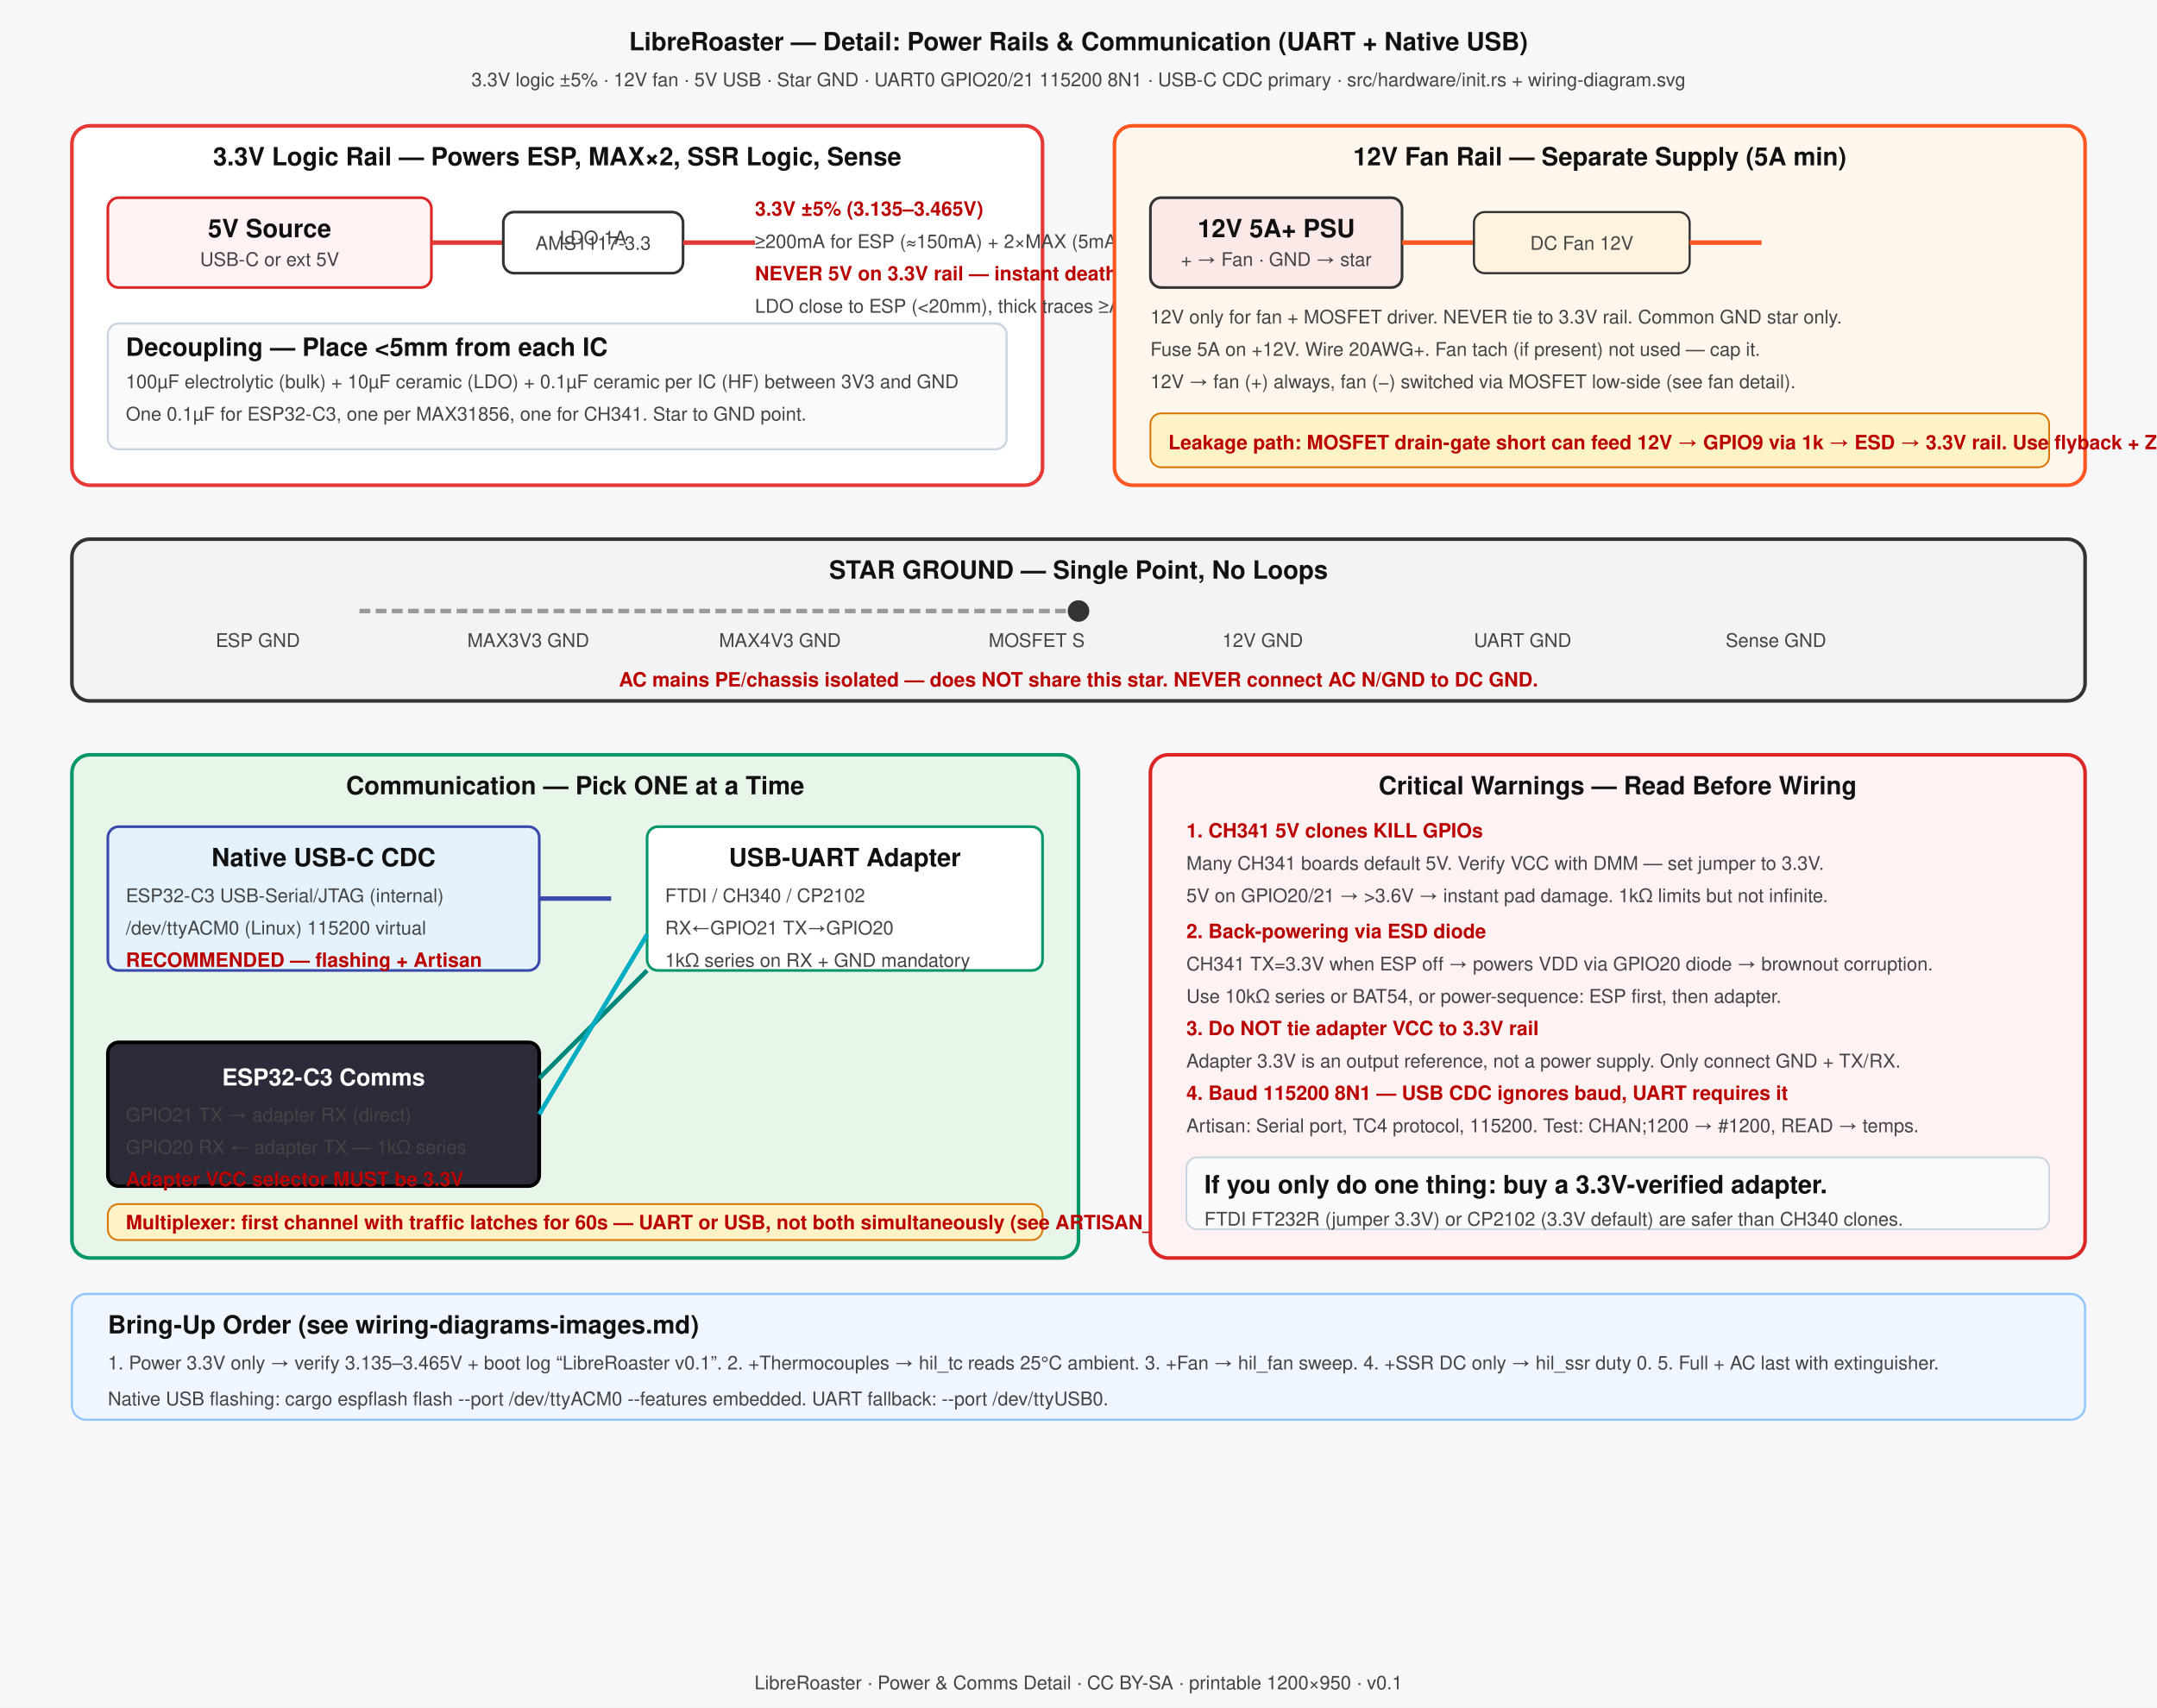
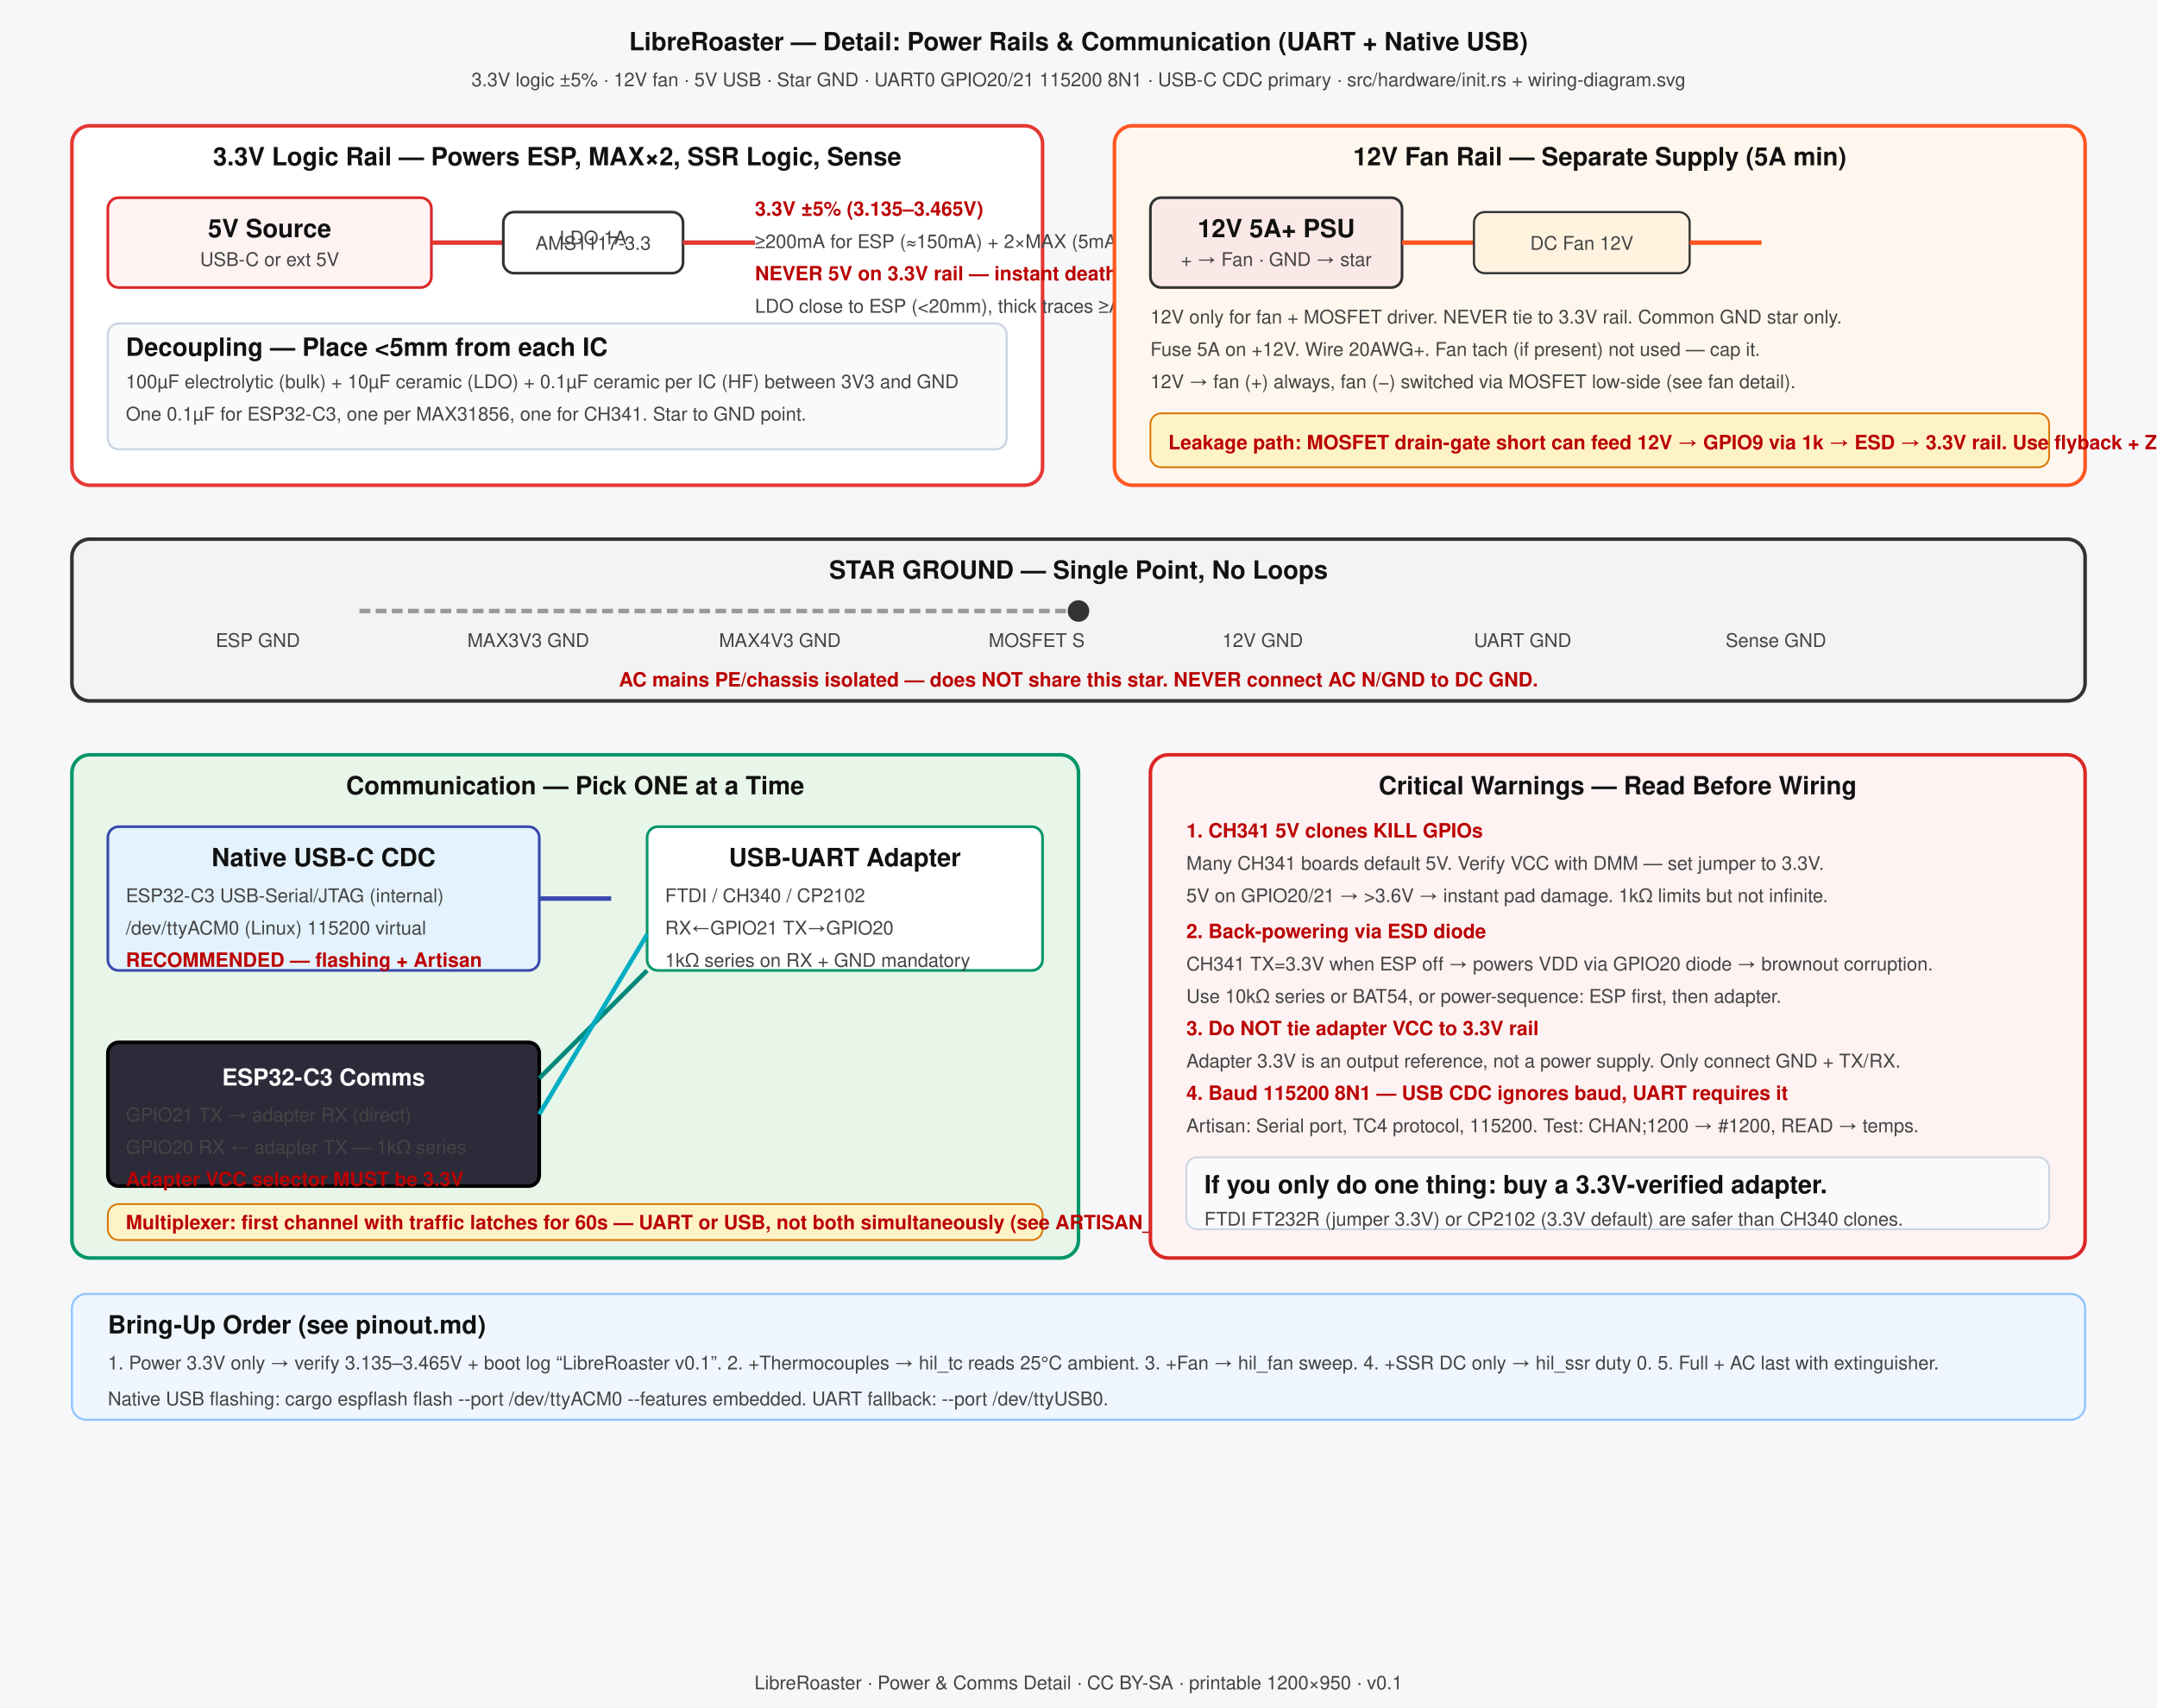
<svg xmlns="http://www.w3.org/2000/svg" width="1200" height="950" viewBox="0 0 1200 950" font-family="Helvetica,Arial,sans-serif">
  <defs>
    <style>
.box{stroke:#333;stroke-width:1.5;rx:8;} .chip{fill:#2b2b3a;stroke:#000;stroke-width:2;}
.t{fill:#111;font-size:14px;font-weight:bold;} .tw{fill:#fff;font-size:13px;font-weight:bold;}
.p{fill:#111;font-size:11px;} .pw{fill:#fff;font-size:11px;} .n{fill:#444;font-size:10.5px;}
.w{fill:#b00;font-size:11px;font-weight:bold;} .wire{stroke-width:2.5;fill:none;}
</style>
  </defs>
  <rect width="1200" height="950" fill="#f7f7f9" />
  <text x="600" y="28" text-anchor="middle" class="t" font-size="20">LibreRoaster — Detail: Power Rails &amp; Communication (UART + Native USB)</text>
  <text x="600" y="48" text-anchor="middle" class="n">3.3V logic ±5% · 12V fan · 5V USB · Star GND · UART0 GPIO20/21 115200 8N1 · USB-C CDC primary · src/hardware/init.rs + wiring-diagram.svg</text>
  <rect x="40" y="70" width="540" height="200" rx="10" fill="#fff" stroke="#E53935" stroke-width="2" />
  <text x="310" y="92" text-anchor="middle" class="t">3.3V Logic Rail — Powers ESP, MAX×2, SSR Logic, Sense</text>
  <rect x="60" y="110" width="180" height="50" rx="6" fill="#fef2f2" stroke="#dc2626" stroke-width="1.5" />
  <text x="150" y="132" text-anchor="middle" class="t" font-size="11">5V Source</text>
  <text x="150" y="148" text-anchor="middle" class="n">USB-C or ext 5V</text>
  <line x1="240" y1="135" x2="280" y2="135" class="wire" stroke="#E53935" />
  <rect x="280" y="118" width="100" height="34" rx="6" fill="#fff" stroke="#333" stroke-width="1.5" />
  <text x="330" y="139" text-anchor="middle" class="n">AMS1117-3.3</text>
  <text x="330" y="136" text-anchor="middle" class="n" font-size="8">LDO 1A</text>
  <line x1="380" y1="135" x2="420" y2="135" class="wire" stroke="#E53935" />
  <text x="420" y="120" class="w">3.3V ±5% (3.135–3.465V)</text>
  <text x="420" y="138" class="n">≥200mA for ESP (≈150mA) + 2×MAX (5mA) + SSR + sense</text>
  <text x="420" y="156" class="w">NEVER 5V on 3.3V rail — instant death</text>
  <text x="420" y="174" class="n">LDO close to ESP (&lt;20mm), thick traces ≥AWG20</text>
  <rect x="60" y="180" width="500" height="70" rx="6" fill="#f8fafc" stroke="#cbd5e1" stroke-width="1.2" />
  <text x="70" y="198" class="t" font-size="11">Decoupling — Place &lt;5mm from each IC</text>
  <text x="70" y="216" class="n">100µF electrolytic (bulk) + 10µF ceramic (LDO) + 0.1µF ceramic per IC (HF) between 3V3 and GND</text>
  <text x="70" y="234" class="n">One 0.1µF for ESP32-C3, one per MAX31856, one for CH341. Star to GND point.</text>
  <rect x="620" y="70" width="540" height="200" rx="10" fill="#fff7ed" stroke="#FF5722" stroke-width="2" />
  <text x="890" y="92" text-anchor="middle" class="t">12V Fan Rail — Separate Supply (5A min)</text>
  <rect x="640" y="110" width="140" height="50" rx="6" fill="#fbe9e7" stroke="#333" stroke-width="1.5" />
  <text x="710" y="132" text-anchor="middle" class="t" font-size="11">12V 5A+ PSU</text>
  <text x="710" y="148" text-anchor="middle" class="n">+ → Fan · GND → star</text>
  <line x1="780" y1="135" x2="820" y2="135" class="wire" stroke="#FF5722" />
  <rect x="820" y="118" width="120" height="34" rx="6" fill="#fff3e0" stroke="#333" stroke-width="1.2" />
  <text x="880" y="139" text-anchor="middle" class="n">DC Fan 12V</text>
  <line x1="940" y1="135" x2="980" y2="135" class="wire" stroke="#FF5722" />
  <text x="640" y="180" class="n">12V only for fan + MOSFET driver. NEVER tie to 3.3V rail. Common GND star only.</text>
  <text x="640" y="198" class="n">Fuse 5A on +12V. Wire 20AWG+. Fan tach (if present) not used — cap it.</text>
  <text x="640" y="216" class="n">12V → fan (+) always, fan (−) switched via MOSFET low-side (see fan detail).</text>
  <rect x="640" y="230" width="500" height="30" rx="6" fill="#fef3c7" stroke="#d97706" stroke-width="1" />
  <text x="650" y="250" class="w" font-size="10"> Leakage path: MOSFET drain-gate short can feed 12V → GPIO9 via 1k → ESD → 3.3V rail. Use flyback + Zener + proper MOSFET.</text>
  <rect x="40" y="300" width="1120" height="90" rx="10" fill="#f3f3f3" stroke="#333" stroke-width="2" />
  <text x="600" y="322" text-anchor="middle" class="t">STAR GROUND — Single Point, No Loops</text>
  <line x1="200" y1="340" x2="600" y2="340" class="wire" stroke="#999" stroke-dasharray="6 3" />
  <text x="120" y="360" class="n">ESP GND</text>
  <text x="260" y="360" class="n">MAX3V3 GND</text>
  <text x="400" y="360" class="n">MAX4V3 GND</text>
  <text x="550" y="360" class="n">MOSFET S</text>
  <text x="680" y="360" class="n">12V GND</text>
  <text x="820" y="360" class="n">UART GND</text>
  <text x="960" y="360" class="n">Sense GND</text>
  <circle cx="600" cy="340" r="6" fill="#333" />
  <text x="600" y="382" text-anchor="middle" class="w">AC mains PE/chassis isolated — does NOT share this star. NEVER connect AC N/GND to DC GND.</text>
  <rect x="40" y="420" width="560" height="280" rx="10" fill="#e8f5e9" stroke="#059669" stroke-width="2" />
  <text x="320" y="442" text-anchor="middle" class="t">Communication — Pick ONE at a Time</text>
  <rect x="60" y="460" width="240" height="80" rx="6" fill="#e3f2fd" stroke="#3949AB" stroke-width="1.5" />
  <text x="180" y="482" text-anchor="middle" class="t" font-size="11">Native USB-C CDC</text>
  <text x="70" y="502" class="n">ESP32-C3 USB-Serial/JTAG (internal)</text>
  <text x="70" y="520" class="n">/dev/ttyACM0 (Linux) 115200 virtual</text>
  <text x="70" y="538" class="w">RECOMMENDED — flashing + Artisan</text>
  <line x1="300" y1="500" x2="340" y2="500" class="wire" stroke="#3949AB" />
  <rect x="360" y="460" width="220" height="80" rx="6" fill="#fff" stroke="#059669" stroke-width="1.5" />
  <text x="470" y="482" text-anchor="middle" class="t" font-size="11">USB-UART Adapter</text>
  <text x="370" y="502" class="n">FTDI / CH340 / CP2102</text>
  <text x="370" y="520" class="n">RX←GPIO21 TX→GPIO20</text>
  <text x="370" y="538" class="n">1kΩ series on RX + GND mandatory</text>
  <rect x="60" y="580" width="240" height="80" rx="6" class="chip" />
  <text x="180" y="604" text-anchor="middle" class="tw">ESP32-C3 Comms</text>
  <text x="70" y="624" class="n">GPIO21 TX → adapter RX (direct)</text>
  <text x="70" y="642" class="n">GPIO20 RX ← adapter TX — 1kΩ series</text>
  <text x="70" y="660" class="w">Adapter VCC selector MUST be 3.3V</text>
  <line x1="300" y1="600" x2="360" y2="540" class="wire" stroke="#00897B" />
  <line x1="300" y1="620" x2="360" y2="520" class="wire" stroke="#00ACC1" />
  <rect x="60" y="670" width="520" height="20" rx="6" fill="#fef3c7" stroke="#d97706" stroke-width="1" />
  <text x="70" y="684" class="w" font-size="10">Multiplexer: first channel with traffic latches for 60s — UART or USB, not both simultaneously (see ARTISAN_CONNECTION.md)</text>
  <rect x="640" y="420" width="520" height="280" rx="10" fill="#fef2f2" stroke="#dc2626" stroke-width="2" />
  <text x="900" y="442" text-anchor="middle" class="t">Critical Warnings — Read Before Wiring</text>
  <text x="660" y="466" class="w">1. CH341 5V clones KILL GPIOs</text>
  <text x="660" y="484" class="n">   Many CH341 boards default 5V. Verify VCC with DMM — set jumper to 3.3V.</text>
  <text x="660" y="502" class="n">   5V on GPIO20/21 → &gt;3.6V → instant pad damage. 1kΩ limits but not infinite.</text>
  <text x="660" y="522" class="w">2. Back-powering via ESD diode</text>
  <text x="660" y="540" class="n">   CH341 TX=3.3V when ESP off → powers VDD via GPIO20 diode → brownout corruption.</text>
  <text x="660" y="558" class="n">   Use 10kΩ series or BAT54, or power-sequence: ESP first, then adapter.</text>
  <text x="660" y="576" class="w">3. Do NOT tie adapter VCC to 3.3V rail</text>
  <text x="660" y="594" class="n">   Adapter 3.3V is an output reference, not a power supply. Only connect GND + TX/RX.</text>
  <text x="660" y="612" class="w">4. Baud 115200 8N1 — USB CDC ignores baud, UART requires it</text>
  <text x="660" y="630" class="n">   Artisan: Serial port, TC4 protocol, 115200. Test: CHAN;1200 → #1200, READ → temps.</text>
  <rect x="660" y="644" width="480" height="40" rx="6" fill="#f8fafc" stroke="#cbd5e1" stroke-width="1" />
  <text x="670" y="664" class="t" font-size="11">If you only do one thing: buy a 3.3V-verified adapter.</text>
  <text x="670" y="682" class="n">FTDI FT232R (jumper 3.3V) or CP2102 (3.3V default) are safer than CH340 clones.</text>
  <rect x="40" y="720" width="1120" height="70" rx="8" fill="#eff6ff" stroke="#93c5fd" stroke-width="1.2" />
-   <text x="60" y="742" class="t" font-size="12">Bring-Up Order (see wiring-diagrams-images.md)</text>
+   <text x="60" y="742" class="t" font-size="12">Bring-Up Order (see pinout.md)</text>
  <text x="60" y="762" class="n">1. Power 3.3V only → verify 3.135–3.465V + boot log “LibreRoaster v0.1”.  2. +Thermocouples → hil_tc reads 25°C ambient.  3. +Fan → hil_fan sweep.  4. +SSR DC only → hil_ssr duty 0.  5. Full + AC last with extinguisher.</text>
  <text x="60" y="782" class="n">Native USB flashing: cargo espflash flash --port /dev/ttyACM0 --features embedded. UART fallback: --port /dev/ttyUSB0.</text>
  <text x="600" y="940" text-anchor="middle" class="n" font-size="10">LibreRoaster · Power &amp; Comms Detail · CC BY-SA · printable 1200×950 · v0.1</text>
</svg>
